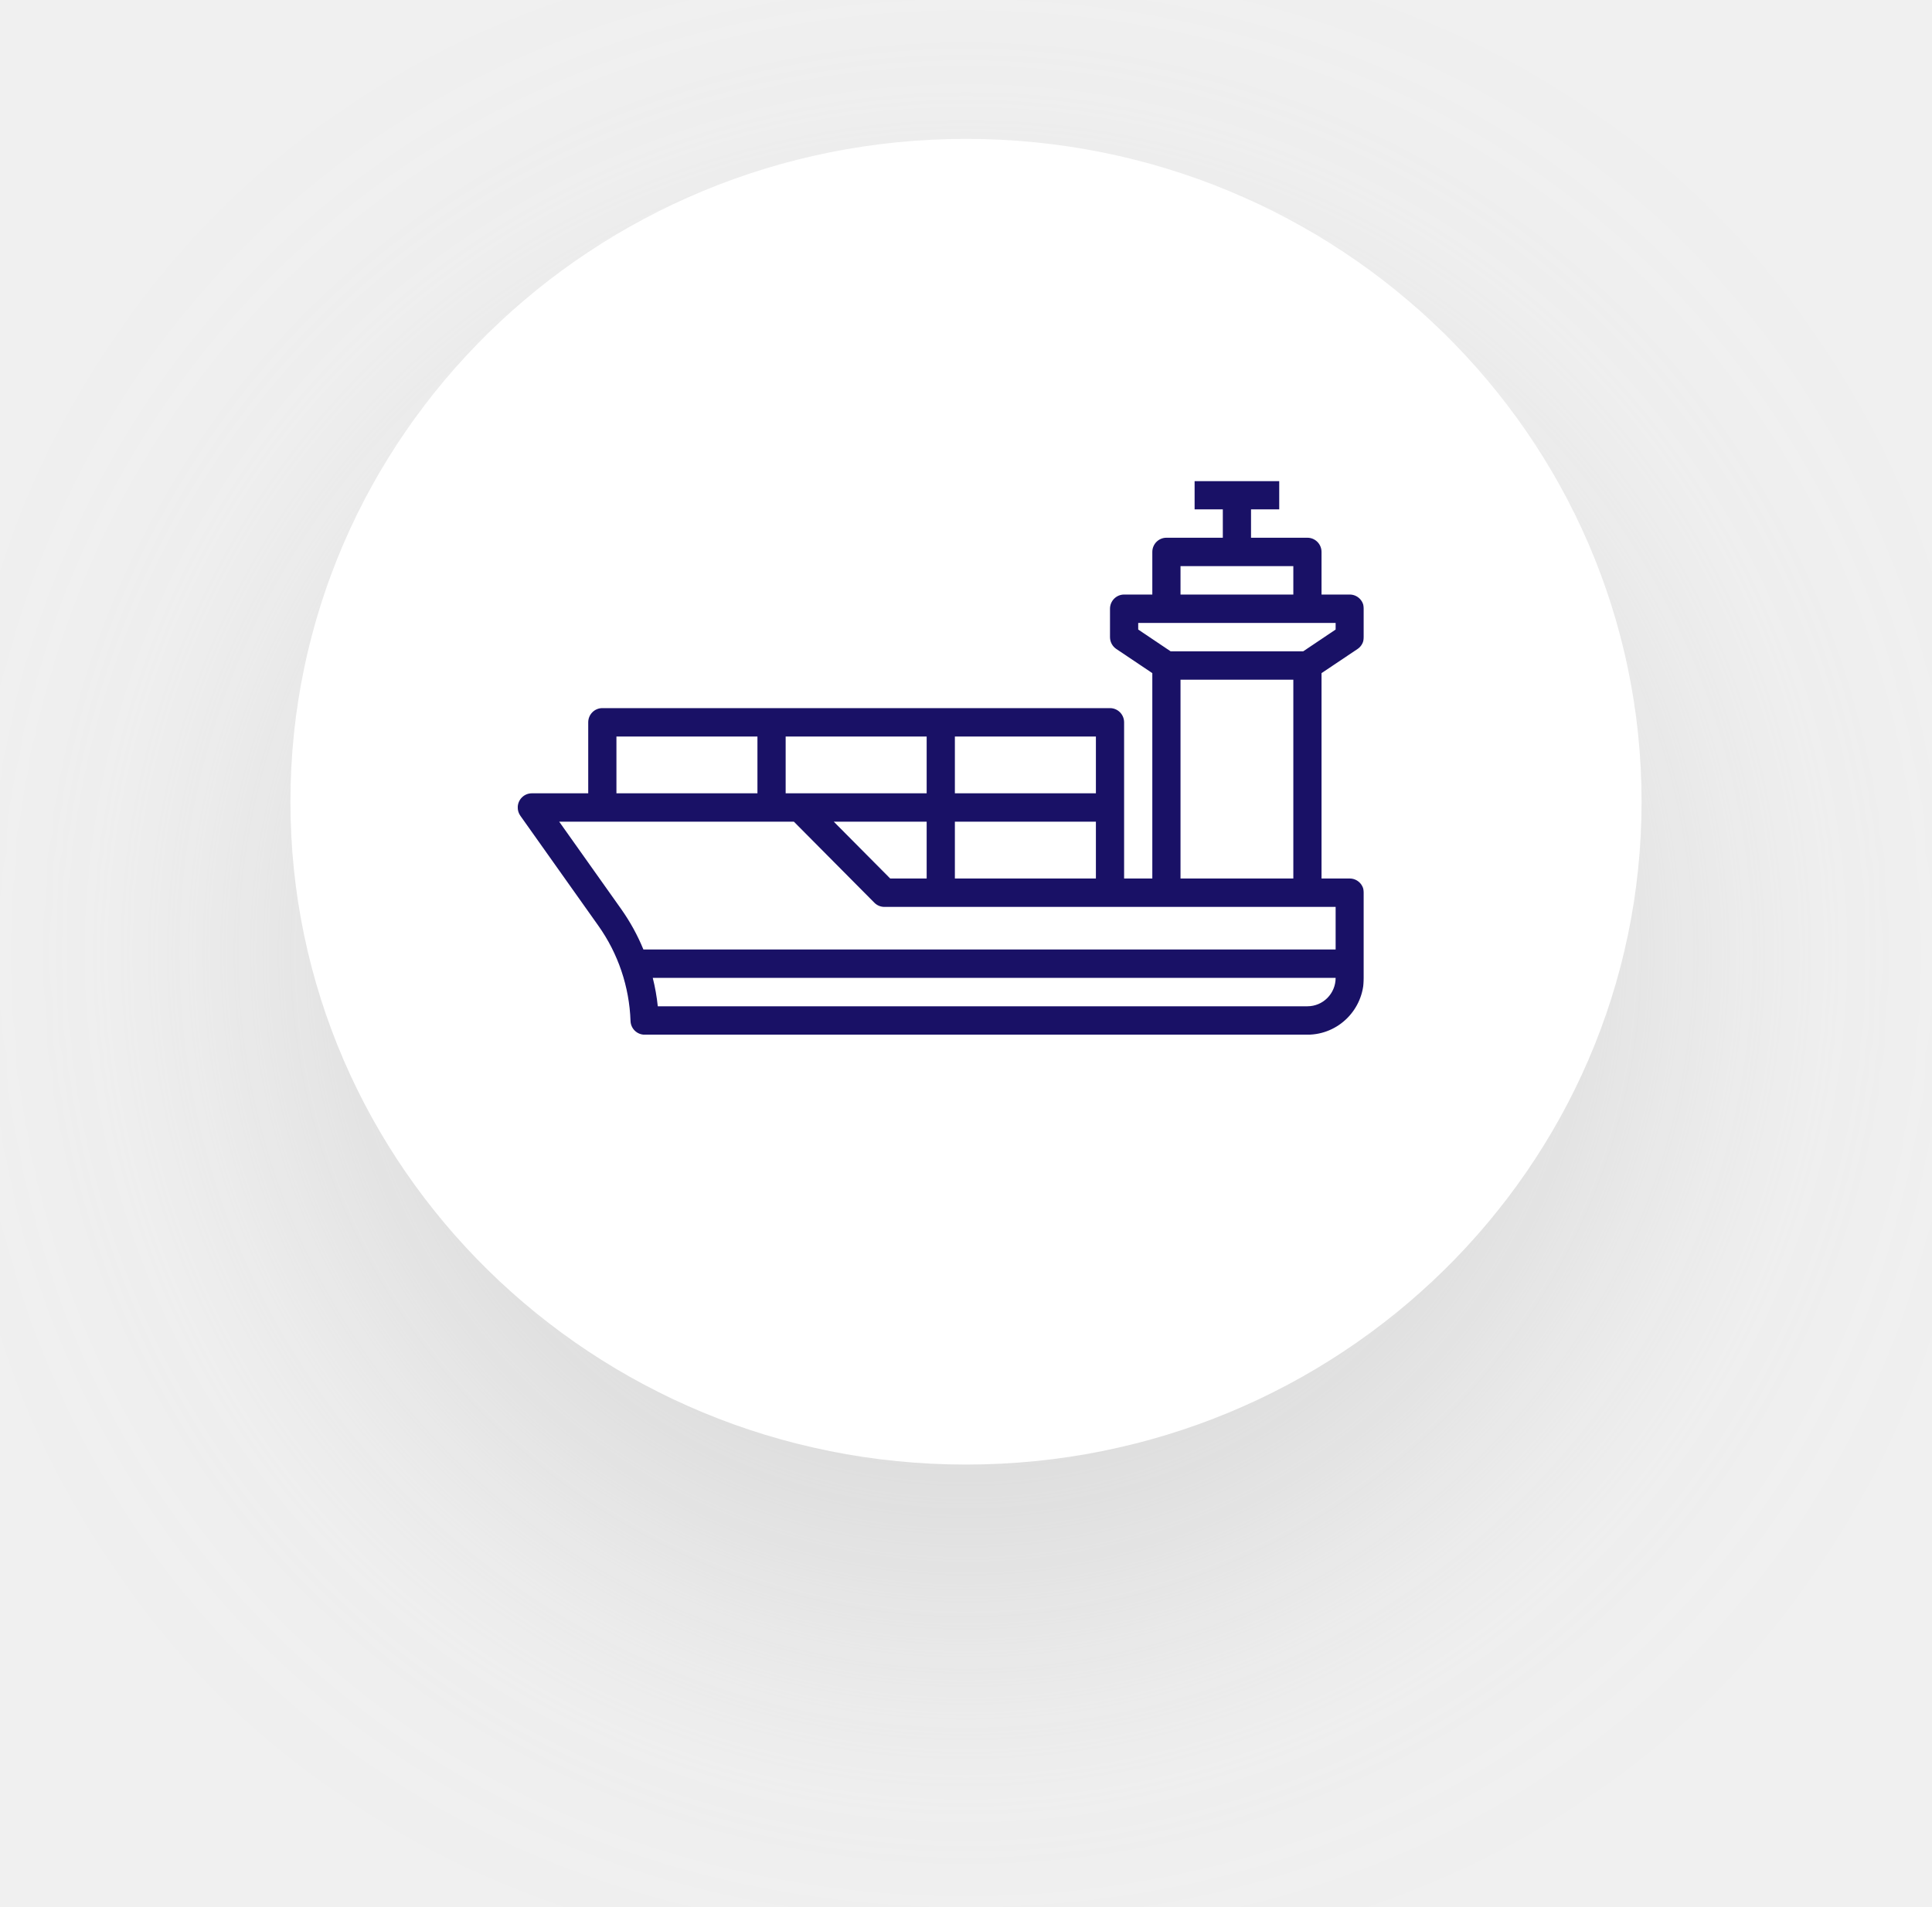
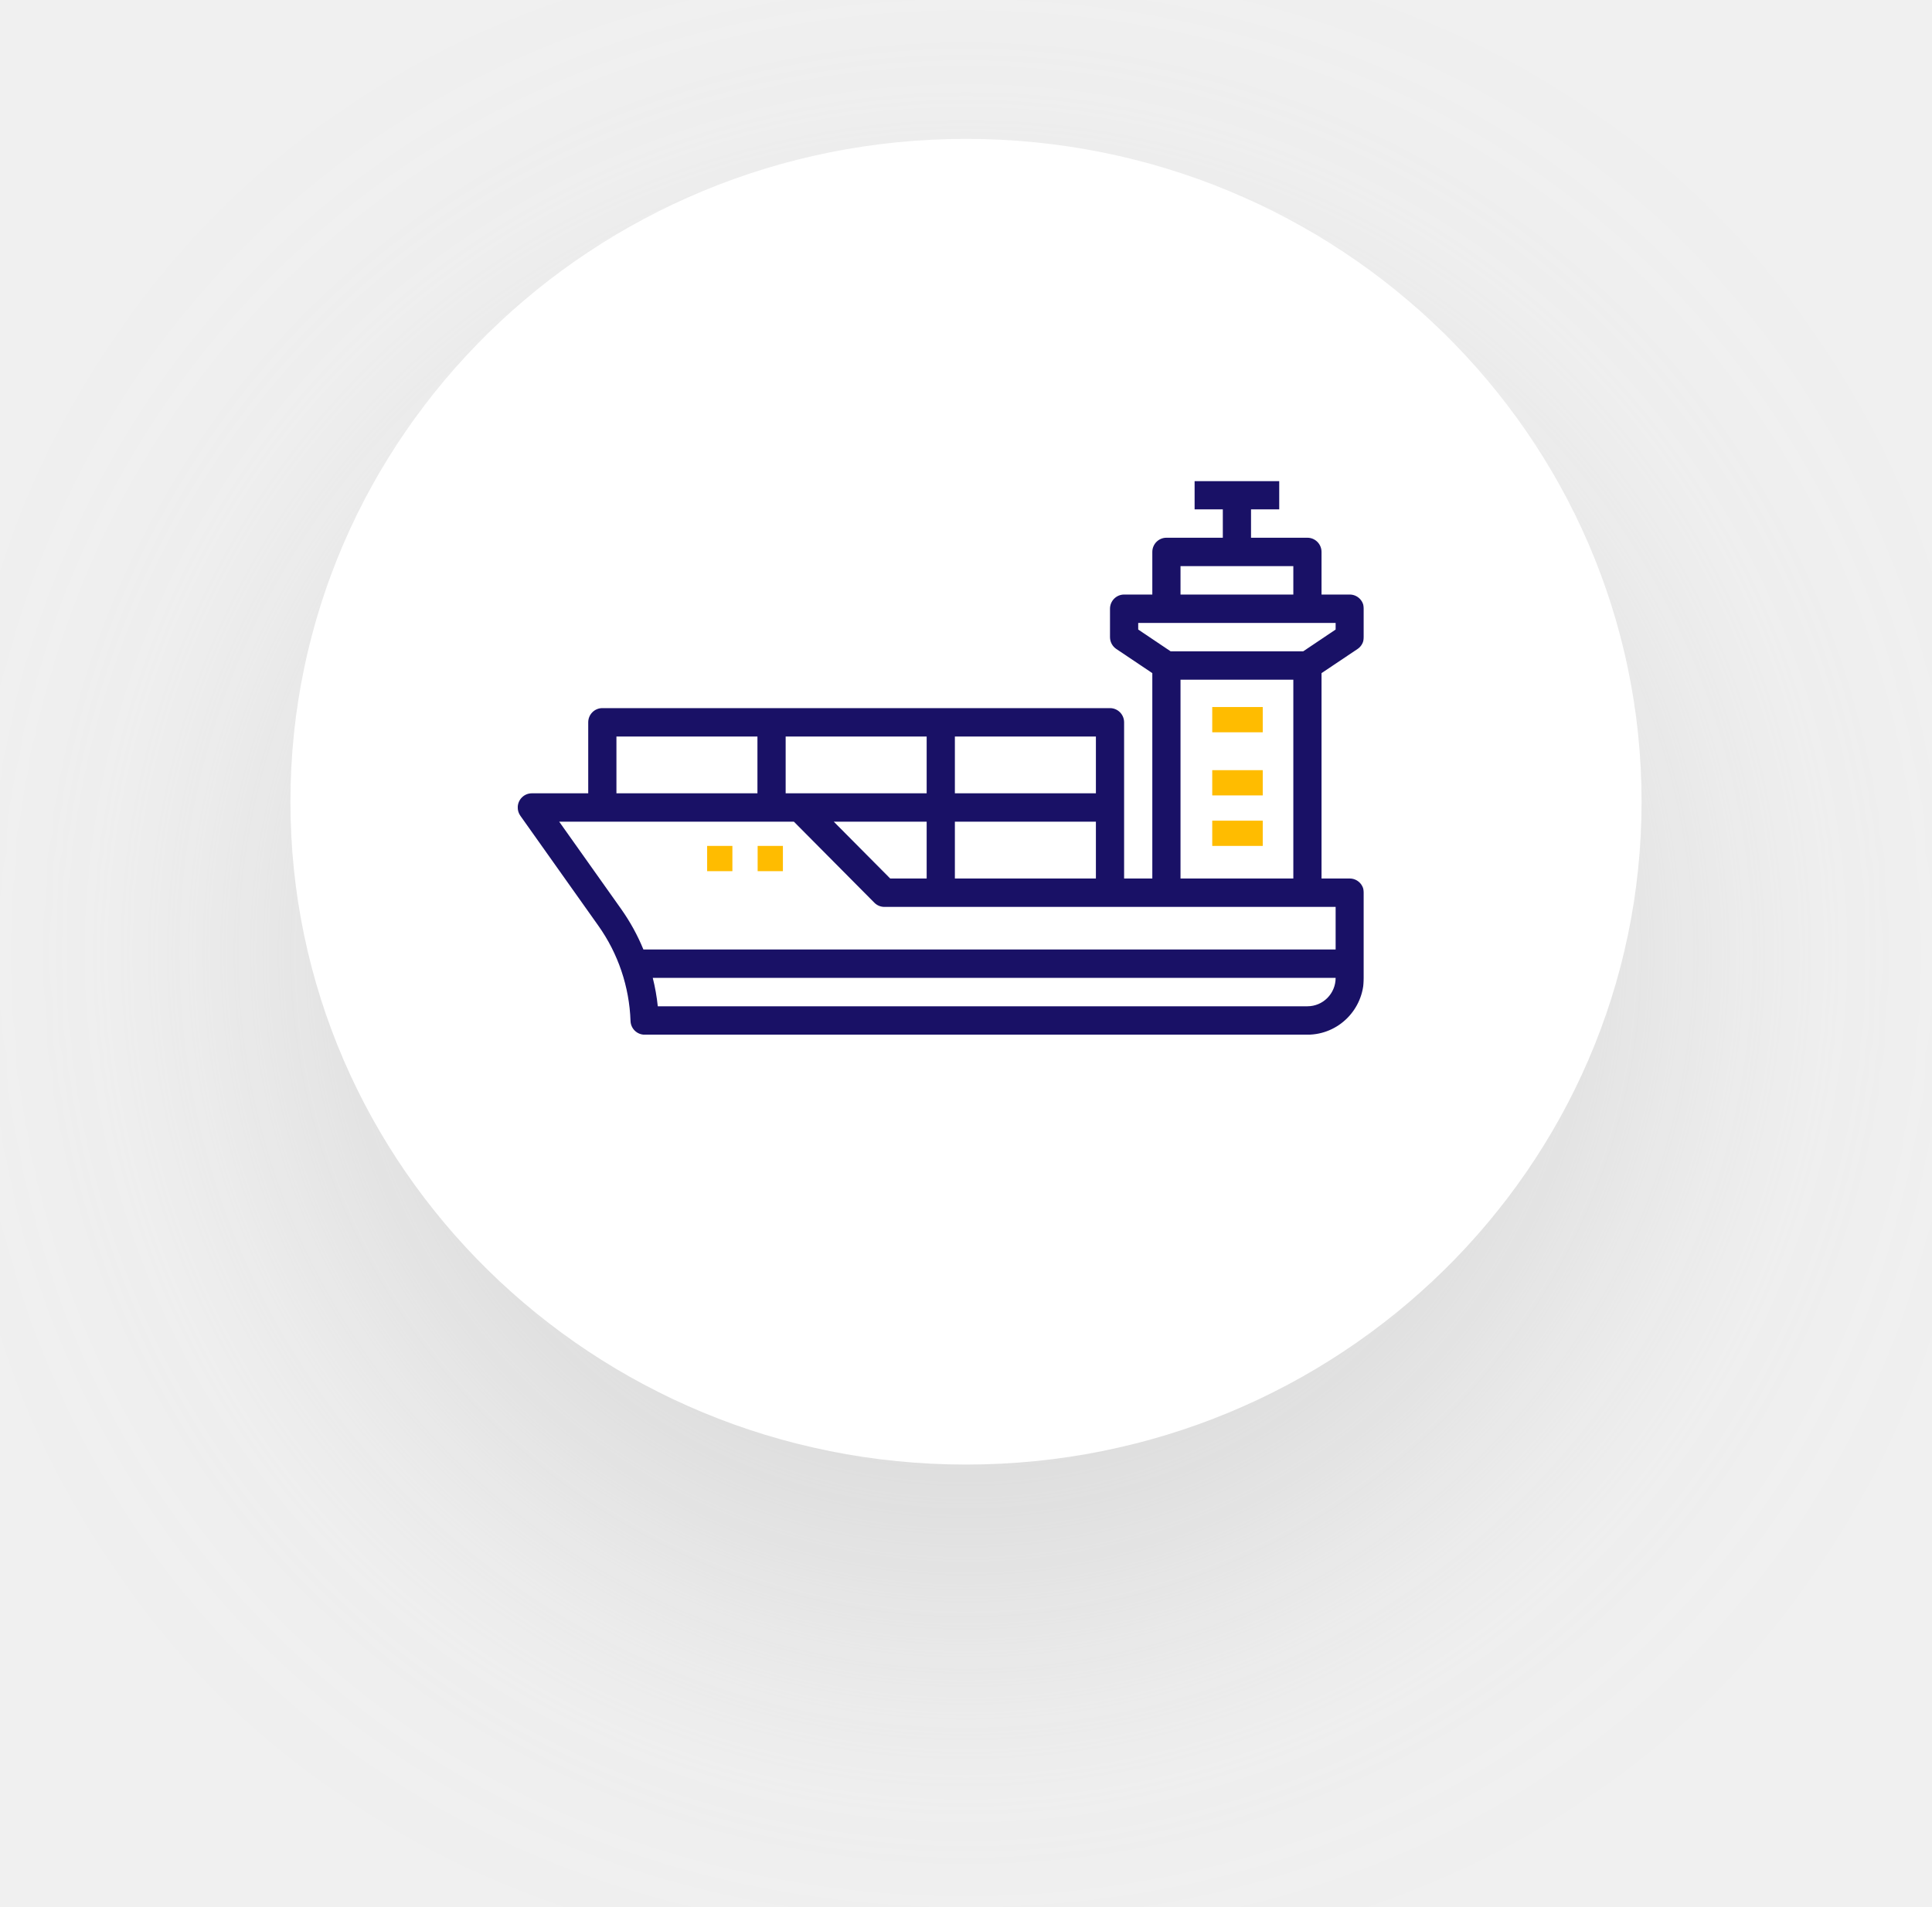
<svg xmlns="http://www.w3.org/2000/svg" xmlns:xlink="http://www.w3.org/1999/xlink" width="153px" height="151px" viewBox="0 0 153 151" version="1.1">
  <defs>
    <ellipse id="path-1" cx="53.5" cy="52.5" rx="53.5" ry="52.5" />
    <filter x="-39.3%" y="-28.6%" width="178.5%" height="180.0%" filterUnits="objectBoundingBox" id="filter-2">
      <feOffset dx="0" dy="12" in="SourceAlpha" result="shadowOffsetOuter1" />
      <feGaussianBlur stdDeviation="12" in="shadowOffsetOuter1" result="shadowBlurOuter1" />
      <feColorMatrix values="0 0 0 0 0.777   0 0 0 0 0.777   0 0 0 0 0.777  0 0 0 0.5 0" type="matrix" in="shadowBlurOuter1" />
    </filter>
    <polygon id="path-3" points="0 0.093 67 0.093 67 43.951 0 43.951" />
  </defs>
  <g id="Desktop" stroke="none" stroke-width="1" fill="none" fill-rule="evenodd">
    <g id="About-us" transform="translate(-505, -1151)">
-       <g id="Group-4" transform="translate(528, 1162)">
-         <g id="Group-10-Copy-3">
-           <g id="Oval-2">
-             <use fill="black" fill-opacity="1" filter="url(#filter-2)" xlink:href="#path-1" />
-             <use fill="#FFFFFF" fill-rule="evenodd" xlink:href="#path-1" />
+       <g id="Group-16" transform="translate(528, 1162)">
+         <g id="Group-4">
+           <g id="Group-10-Copy-3">
+             <g id="Oval-2">
+               <use fill="black" fill-opacity="1" filter="url(#filter-2)" xlink:href="#path-1" />
+               <use fill="#FFFFFF" fill-rule="evenodd" xlink:href="#path-1" />
+             </g>
+           </g>
+           <g id="Group-3" transform="translate(18, 27)">
+             <mask id="mask-4" fill="white">
+               <use xlink:href="#path-3" />
+             </mask>
+             <g id="Clip-2" />
+             <path d="M65.889,9.09 L63.655,9.09 L63.655,5.716 C63.655,5.095 63.155,4.591 62.538,4.591 L58.072,4.591 L58.072,2.342 L60.305,2.342 L60.305,0.093 L53.604,0.093 L53.604,2.342 L55.838,2.342 L55.838,4.591 L51.371,4.591 C50.754,4.591 50.255,5.095 50.255,5.716 L50.255,9.09 L48.021,9.09 C47.404,9.09 46.904,9.593 46.904,10.214 L46.904,12.463 C46.904,12.839 47.09,13.19 47.401,13.399 L50.255,15.314 L50.255,31.581 L48.021,31.581 L48.021,19.211 C48.021,18.589 47.52,18.086 46.904,18.086 L6.7,18.086 C6.083,18.086 5.583,18.59 5.583,19.211 L5.583,24.833 L1.116,24.833 C0.499,24.834 -0,25.338 6.8821427e-22,25.959 C0,26.193 0.073,26.421 0.208,26.611 L6.384,35.319 C7.953,37.527 8.84,40.152 8.933,42.866 C8.954,43.472 9.448,43.951 10.05,43.951 L62.538,43.951 C65.005,43.951 67.005,41.937 67.005,39.453 L67.005,32.705 C67.005,32.084 66.506,31.581 65.889,31.581 L63.655,31.581 L63.655,15.314 L66.509,13.402 C66.82,13.193 67.007,12.84 67.005,12.463 L67.005,10.214 C67.006,9.593 66.506,9.09 65.889,9.09 Z M52.488,9.09 L61.422,9.09 L61.422,6.841 L52.488,6.841 L52.488,9.09 Z M34.619,24.833 L45.787,24.833 L45.787,20.335 L34.619,20.335 L34.619,24.833 Z M34.619,31.581 L45.787,31.581 L45.787,27.082 L34.619,27.082 L34.619,31.581 Z M21.218,24.833 L32.385,24.833 L32.385,20.335 L21.218,20.335 L21.218,24.833 Z M32.385,27.082 L32.385,31.581 L29.498,31.581 L25.03,27.082 L32.385,27.082 Z M7.817,24.833 L18.984,24.833 L18.984,20.335 L7.817,20.335 L7.817,24.833 Z M62.538,41.701 L11.092,41.701 C11.013,40.943 10.88,40.192 10.694,39.452 L64.772,39.452 C64.772,40.695 63.772,41.701 62.538,41.701 Z M64.772,33.83 L64.772,37.203 L9.953,37.203 C9.491,36.076 8.902,35.006 8.201,34.012 L3.286,27.082 L21.872,27.082 L28.246,33.501 C28.455,33.711 28.739,33.83 29.035,33.83 L64.772,33.83 Z M52.488,31.581 L61.422,31.581 L61.422,15.837 L52.488,15.837 L52.488,31.581 Z M64.772,11.862 L62.203,13.588 L51.706,13.588 L49.138,11.862 L49.138,11.338 L64.772,11.338 L64.772,11.862 Z" id="Fill-1" fill="#191166" mask="url(#mask-4)" />
          </g>
        </g>
-         <g id="Group-3" transform="translate(18, 27)">
-           <mask id="mask-4" fill="white">
-             <use xlink:href="#path-3" />
-           </mask>
-           <g id="Clip-2" />
-           <path d="M65.889,9.09 L63.655,9.09 L63.655,5.716 C63.655,5.095 63.155,4.591 62.538,4.591 L58.072,4.591 L58.072,2.342 L60.305,2.342 L60.305,0.093 L53.604,0.093 L53.604,2.342 L55.838,2.342 L55.838,4.591 L51.371,4.591 C50.754,4.591 50.255,5.095 50.255,5.716 L50.255,9.09 L48.021,9.09 C47.404,9.09 46.904,9.593 46.904,10.214 L46.904,12.463 C46.904,12.839 47.09,13.19 47.401,13.399 L50.255,15.314 L50.255,31.581 L48.021,31.581 L48.021,19.211 C48.021,18.589 47.52,18.086 46.904,18.086 L6.7,18.086 C6.083,18.086 5.583,18.59 5.583,19.211 L5.583,24.833 L1.116,24.833 C0.499,24.834 -0,25.338 6.8821427e-22,25.959 C0,26.193 0.073,26.421 0.208,26.611 L6.384,35.319 C7.953,37.527 8.84,40.152 8.933,42.866 C8.954,43.472 9.448,43.951 10.05,43.951 L62.538,43.951 C65.005,43.951 67.005,41.937 67.005,39.453 L67.005,32.705 C67.005,32.084 66.506,31.581 65.889,31.581 L63.655,31.581 L63.655,15.314 L66.509,13.402 C66.82,13.193 67.007,12.84 67.005,12.463 L67.005,10.214 C67.006,9.593 66.506,9.09 65.889,9.09 Z M52.488,9.09 L61.422,9.09 L61.422,6.841 L52.488,6.841 L52.488,9.09 Z M34.619,24.833 L45.787,24.833 L45.787,20.335 L34.619,20.335 L34.619,24.833 Z M34.619,31.581 L45.787,31.581 L45.787,27.082 L34.619,27.082 L34.619,31.581 Z M21.218,24.833 L32.385,24.833 L32.385,20.335 L21.218,20.335 L21.218,24.833 Z M32.385,27.082 L32.385,31.581 L29.498,31.581 L25.03,27.082 L32.385,27.082 Z M7.817,24.833 L18.984,24.833 L18.984,20.335 L7.817,20.335 L7.817,24.833 Z M62.538,41.701 L11.092,41.701 C11.013,40.943 10.88,40.192 10.694,39.452 L64.772,39.452 C64.772,40.695 63.772,41.701 62.538,41.701 Z M64.772,33.83 L64.772,37.203 L9.953,37.203 C9.491,36.076 8.902,35.006 8.201,34.012 L3.286,27.082 L21.872,27.082 L28.246,33.501 C28.455,33.711 28.739,33.83 29.035,33.83 L64.772,33.83 Z M52.488,31.581 L61.422,31.581 L61.422,15.837 L52.488,15.837 L52.488,31.581 Z M64.772,11.862 L62.203,13.588 L51.706,13.588 L49.138,11.862 L49.138,11.338 L64.772,11.338 L64.772,11.862 Z" id="Fill-1" fill="#191166" mask="url(#mask-4)" />
-         </g>
+         <polygon id="Fill-4" fill="#FFBC00" points="73 47 77 47 77 45 73 45" />
+         <polygon id="Fill-5" fill="#FFBC00" points="73 52 77 52 77 50 73 50" />
+         <polygon id="Fill-6" fill="#FFBC00" points="73 56 77 56 77 54 73 54" />
+         <polygon id="Fill-7" fill="#FFBC00" points="37 58 39 58 39 56 37 56" />
+         <polygon id="Fill-8" fill="#FFBC00" points="33 58 35 58 35 56 33 56" />
      </g>
    </g>
  </g>
</svg>
